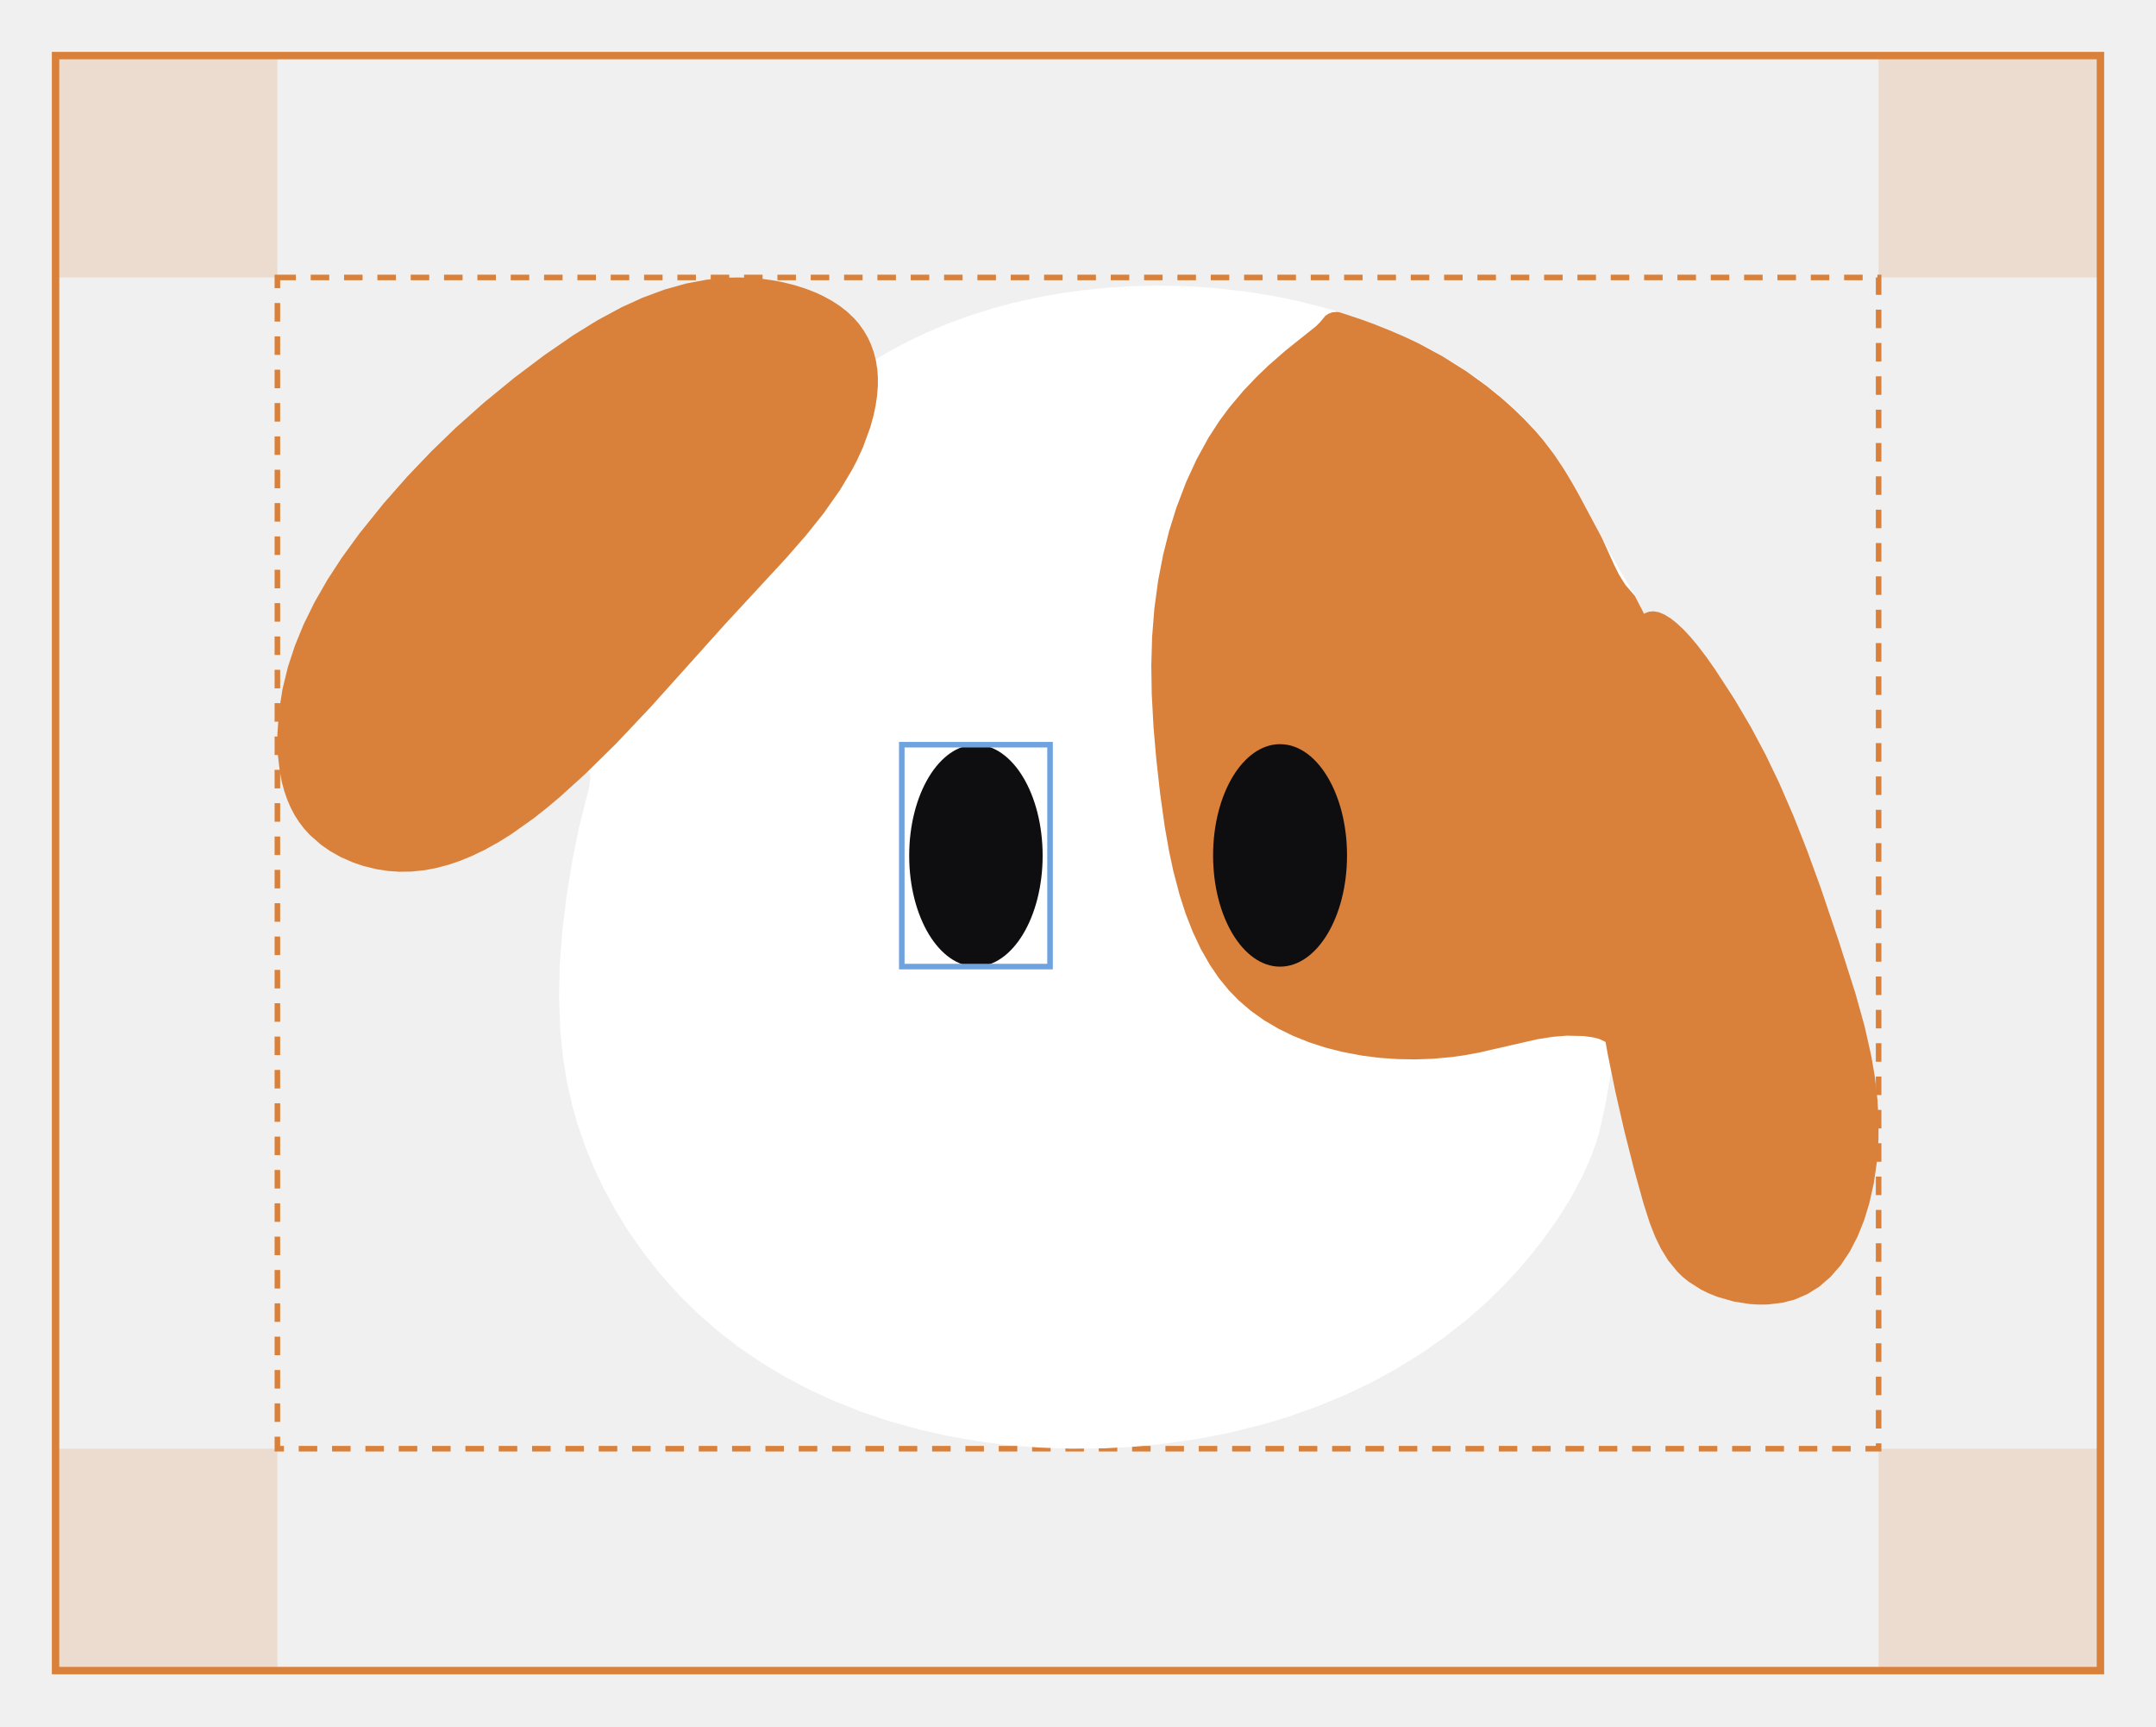
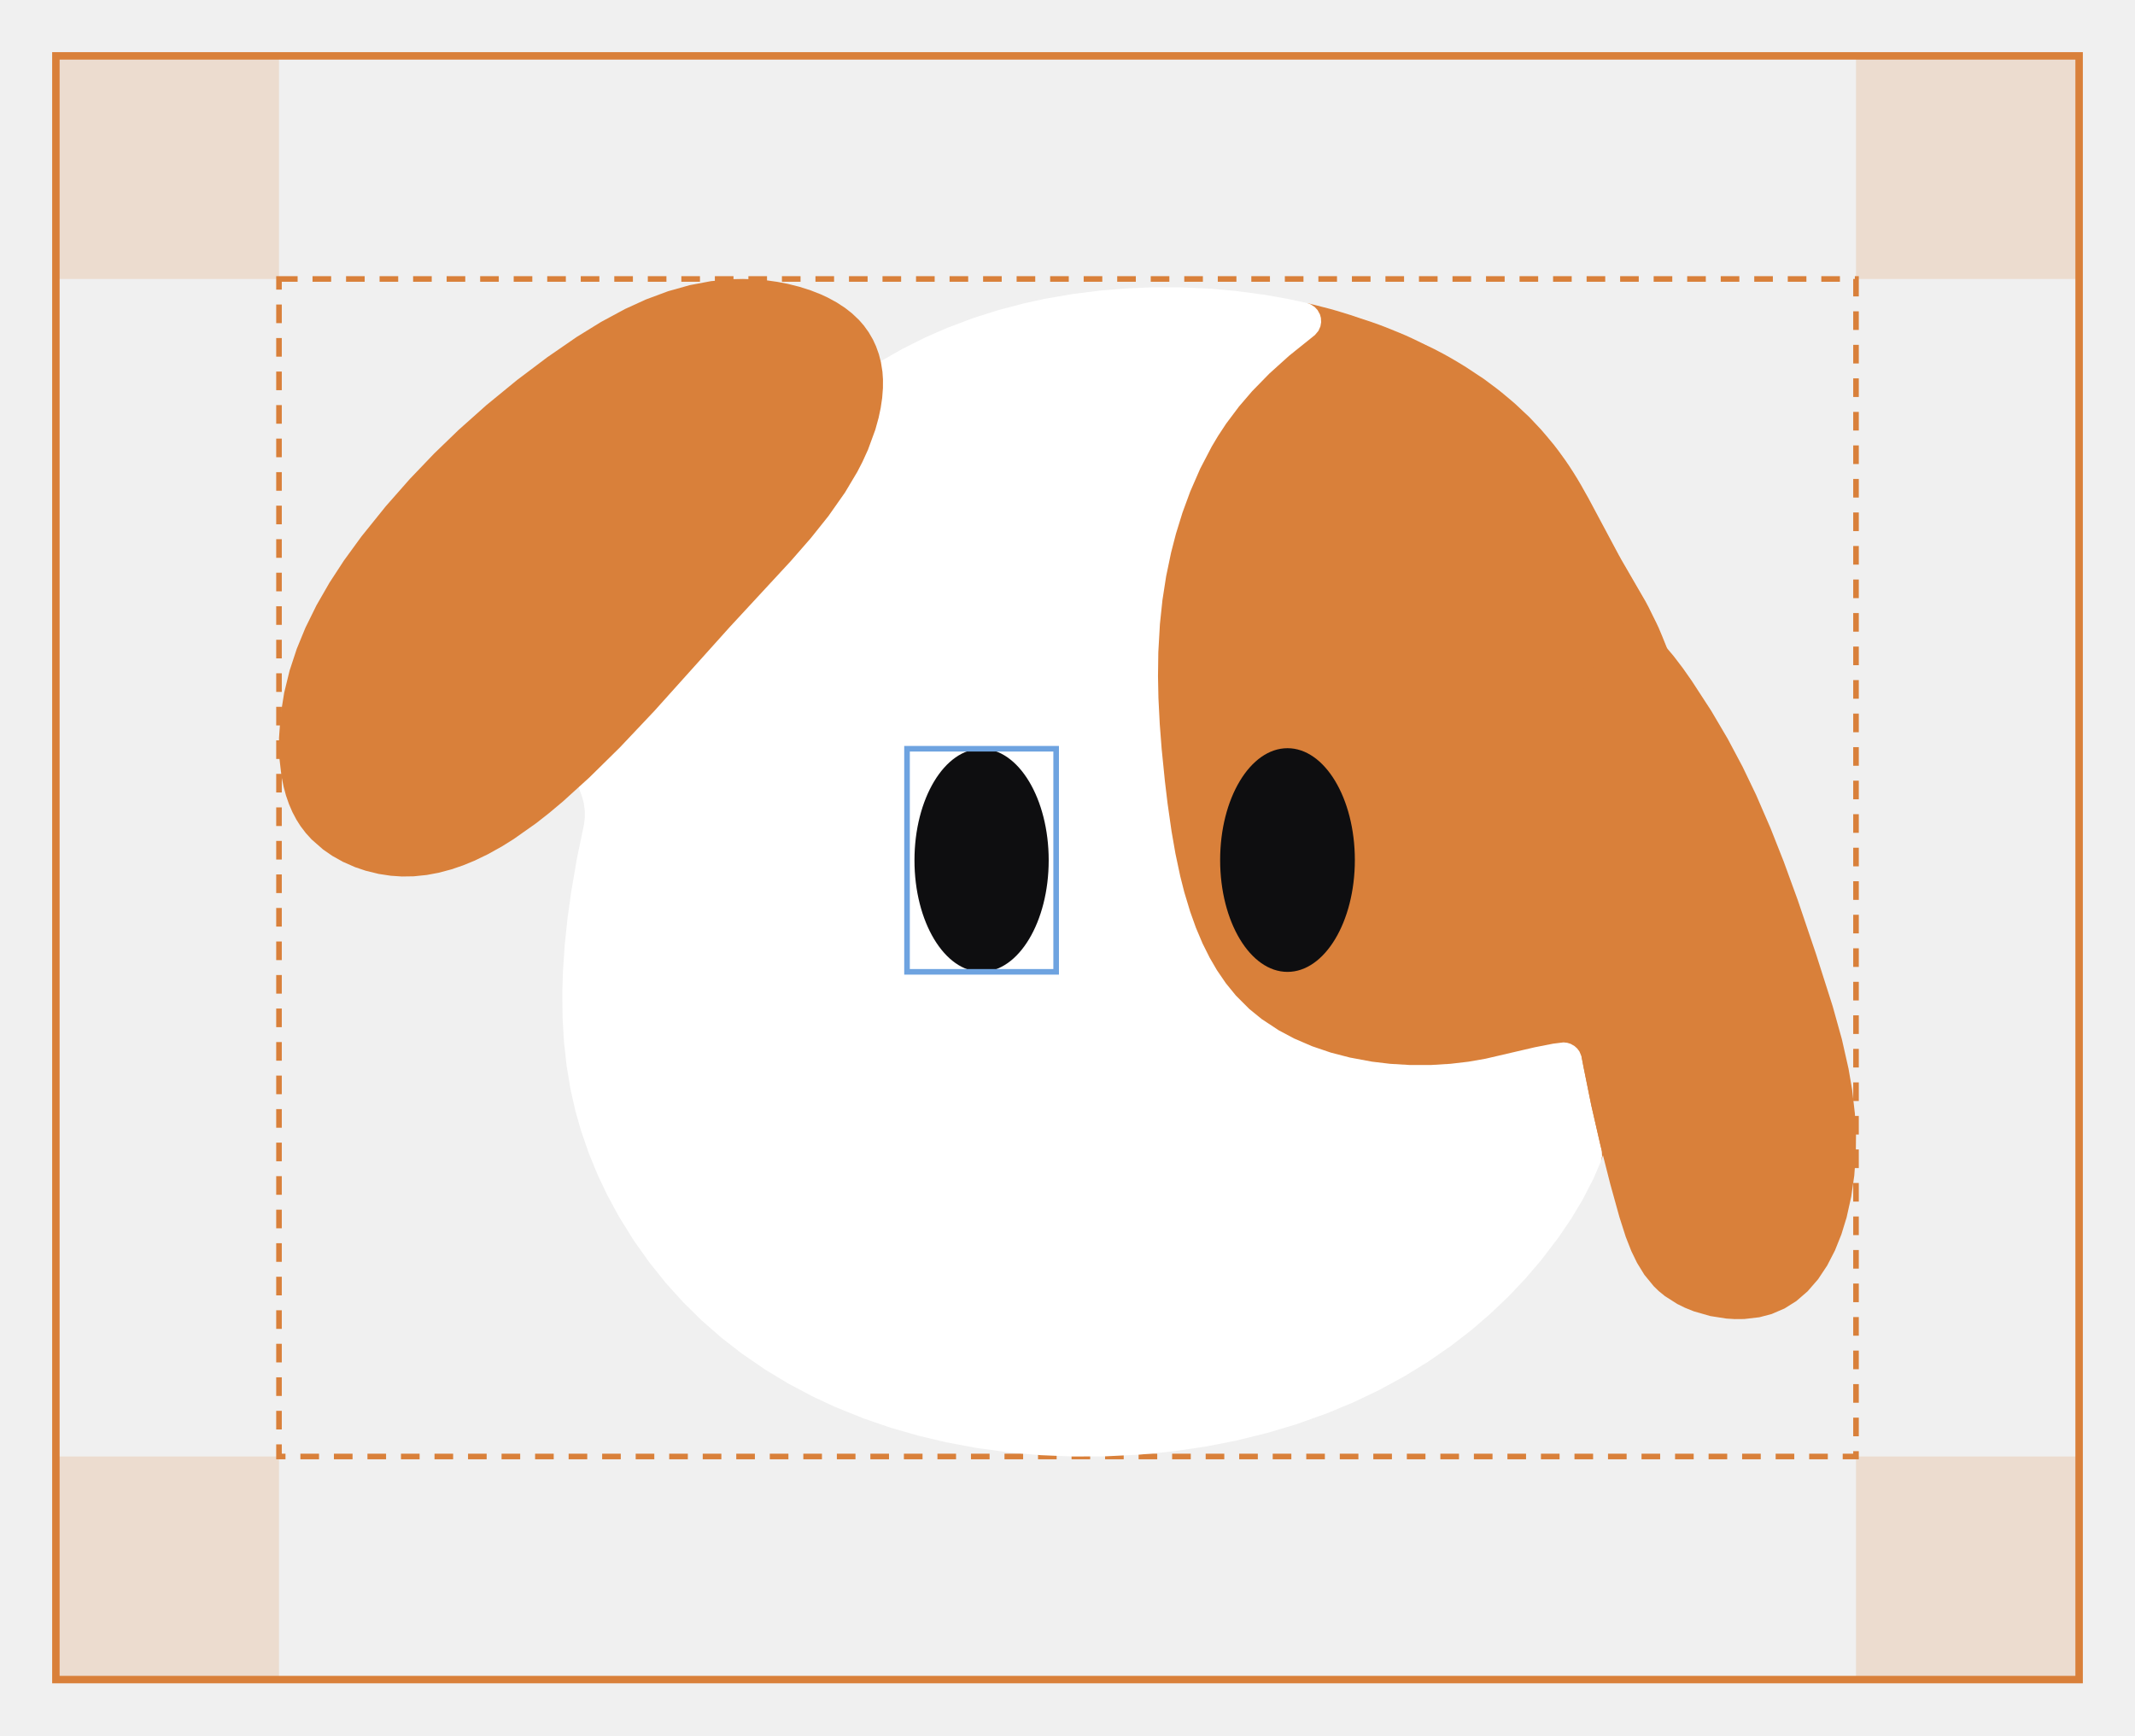
- <svg xmlns="http://www.w3.org/2000/svg" viewBox="-150.39 -138.04 1164.19 931.83">
+ <svg xmlns="http://www.w3.org/2000/svg" viewBox="-150.39 -138.04 1146.19 931.79">
  <rect x="-120.39" y="-108.04" width="119.78" height="119.78" fill="#D9803A" fill-opacity=".18" />
-   <rect x="864.02" y="-108.04" width="119.78" height="119.78" fill="#D9803A" fill-opacity=".18" />
-   <rect x="-120.39" y="644.01" width="119.78" height="119.78" fill="#D9803A" fill-opacity=".18" />
-   <rect x="864.02" y="644.01" width="119.78" height="119.78" fill="#D9803A" fill-opacity=".18" />
-   <rect x="-0.61" y="11.74" width="864.63" height="632.27" fill="none" stroke="#D9803A" stroke-width="3" stroke-dasharray="10 8" />
-   <rect x="-120.39" y="-108.04" width="1104.19" height="871.83" fill="none" stroke="#D9803A" stroke-width="4" />
+   <rect x="846.02" y="-108.04" width="119.78" height="119.78" fill="#D9803A" fill-opacity=".18" />
+   <rect x="-120.39" y="643.97" width="119.78" height="119.78" fill="#D9803A" fill-opacity=".18" />
+   <rect x="846.02" y="643.97" width="119.78" height="119.78" fill="#D9803A" fill-opacity=".18" />
+   <rect x="-0.61" y="11.74" width="846.63" height="632.23" fill="none" stroke="#D9803A" stroke-width="3" stroke-dasharray="10 8" />
+   <rect x="-120.39" y="-108.04" width="1086.19" height="871.79" fill="none" stroke="#D9803A" stroke-width="4" />
  <defs>
    <clipPath id="k">
-       <path d="M460.43 16.49L447.70 17.28L433.75 18.70L421.15 20.49L409.90 22.53L396.30 25.58L385.30 28.54L372.07 32.74L361.43 36.66L349.83 41.54L339.62 46.41L330.73 51.12L319.88 57.50L310.35 63.68L300.02 70.99L289.96 78.74L280.16 86.89L268.73 97.14L258.56 106.94L248.68 117.07L235.65 131.33L223.98 145.04L216.00 155.08L206.13 168.46L199.00 179.01L192.95 188.71L186.70 199.73L181.51 209.87L176.78 220.23L170.82 235.59L163.78 257.01L157.56 273.97L156.45 278.36L156.55 279.74L156.81 280.17L157.76 280.49L159.94 280.05L165.00 278.26L166.83 278.21L167.64 278.68L168.16 279.50L168.46 282.08L167.52 287.76L162.04 309.57L158.77 325.89L155.65 344.93L153.28 364.09L151.84 383.30L151.47 399.94L152.12 417.78L153.64 432.96L155.65 445.51L158.40 457.94L161.52 469.00L165.71 481.13L170.60 493.03L175.59 503.52L181.74 514.89L188.50 525.92L196.60 537.60L206.16 549.75L216.44 561.20L226.43 571.03L236.92 580.20L247.89 588.72L260.35 597.28L273.30 605.08L286.69 612.13L300.48 618.45L314.63 624.05L329.10 628.93L346.33 633.74L361.34 637.11L377.82 640.00L393.17 641.97L409.92 643.36L428.03 644.01L446.15 643.80L462.92 642.85L478.33 641.33L496.15 638.76L512.51 635.60L531.10 631.01L545.73 626.60L562.45 620.62L576.46 614.76L590.13 608.22L603.43 600.99L617.38 592.36L628.79 584.42L641.76 574.25L651.34 565.85L660.55 556.94L668.50 548.49L676.95 538.60L683.41 530.32L691.01 519.54L697.93 508.41L703.44 498.18L706.16 492.44L709.05 485.54L711.52 478.63L713.23 472.87L716.22 459.63L720.45 435.85L721.29 432.41L722.18 429.96L722.78 428.99L723.36 428.60L723.92 428.83L724.44 429.69L725.28 433.46L726.73 444.06L727.57 446.23L728.31 446.45L729.17 445.77L730.13 444.37L732.74 439.03L737.79 426.93L742.33 414.63L747.75 397.32L752.36 378.72L755.86 359.99L758.51 339.77L759.86 323.17L760.44 306.48L760.17 289.76L759.24 275.66L757.44 260.37L754.78 245.23L751.53 231.52L747.47 218.04L744.91 210.80L741.63 202.54L735.34 189.08L731.92 182.77L718.74 160.08L700.56 126.04L694.54 115.92L688.77 107.28L682.55 99.11L675.90 91.39L667.01 82.38L657.55 74.04L646.54 65.62L634.96 57.96L621.78 50.43L610.41 44.79L596.41 38.74L582.10 33.44L568.76 29.22L552.77 25.00L539.08 22.08L522.75 19.39L505.03 17.40L489.76 16.44L474.46 16.16Z" />
+       <path d="M160.81 265.31L159.29 270.98L158.91 274.91L158.96 277.87L159.94 283.70L162.24 290.18L163.09 293.53L163.58 297.45L163.58 300.91L163.19 304.35L159.24 323.37L156.25 340.90L154.28 355.14L152.80 369.21L151.85 383.08L151.49 394.60L151.64 408.65L152.39 421.36L153.81 434.24L155.89 446.78L158.40 457.96L161.55 469.09L165.73 481.19L170.52 492.85L175.59 503.53L181.74 514.89L189.79 527.89L198.18 539.73L207.04 550.79L216.28 561.03L226.31 570.92L236.98 580.25L247.74 588.61L260.44 597.34L272.99 604.90L285.55 611.57L298.17 617.46L313.25 623.54L327.75 628.51L342.41 632.74L357.36 636.29L373.79 639.37L391.69 641.81L408.42 643.27L425.44 643.97L442.29 643.92L461.41 642.97L478.35 641.33L496.15 638.76L512.52 635.60L529.74 631.38L545.47 626.68L562.17 620.73L576.53 614.73L589.92 608.33L603.53 600.93L616.23 593.12L628.86 584.37L639.67 575.98L649.33 567.68L659.65 557.85L668.56 548.43L676.86 538.72L686.39 526.25L693.16 516.24L699.23 506.14L705.11 494.72L709.08 485.46L712.27 476.24L715.63 463.15L717.43 458.58L719.12 455.59L721.14 452.81L723.12 450.62L727.81 446.21L730.84 442.33L733.18 438.00L737.80 426.92L743.55 411.05L748.43 394.85L752.38 378.63L756.03 358.90L758.09 343.59L759.62 326.99L760.38 310.31L760.28 292.55L759.26 275.87L757.47 260.58L754.84 245.52L751.60 231.77L748.74 221.94L744.89 210.74L740.64 200.22L736.53 191.43L732.03 182.96L718.81 160.21L700.56 126.04L695.39 117.28L690.93 110.38L684.89 102.05L677.71 93.40L670.58 85.84L662.53 78.29L654.60 71.66L646.27 65.43L635.16 58.08L626.16 52.81L615.27 47.11L603.40 41.64L591.96 37.00L579.76 32.65L565.09 28.17L552.98 25.05L540.54 22.36L527.79 20.13L512.85 18.16L498.87 16.93L483.29 16.24L468.08 16.24L454.04 16.83L439.98 17.99L425.27 19.85L410.25 22.46L398.76 24.98L385.29 28.54L371.98 32.77L358.13 37.99L346.32 43.15L333.96 49.35L323.36 55.38L312.38 62.32L300.22 70.84L288.11 80.23L275.60 90.88L263.27 102.32L248.63 117.12L235.60 131.38L222.50 146.86L212.08 160.24L202.54 173.66L194.44 186.25L187.91 197.50L181.55 209.78L176.87 220.02L172.07 232.07L163.84 256.84Z" />
    </clipPath>
  </defs>
-   <path fill="#FFFFFF" d="M460.43 16.49L447.70 17.28L433.75 18.70L421.15 20.49L409.90 22.53L396.30 25.58L385.30 28.54L372.07 32.74L361.43 36.66L349.83 41.54L339.62 46.41L330.73 51.12L319.88 57.50L310.35 63.68L300.02 70.99L289.96 78.74L280.16 86.89L268.73 97.14L258.56 106.94L248.68 117.07L235.65 131.33L223.98 145.04L216.00 155.08L206.13 168.46L199.00 179.01L192.95 188.71L186.70 199.73L181.51 209.87L176.78 220.23L170.82 235.59L163.78 257.01L157.56 273.97L156.45 278.36L156.55 279.74L156.81 280.17L157.76 280.49L159.94 280.05L165.00 278.26L166.83 278.21L167.64 278.68L168.16 279.50L168.46 282.08L167.52 287.76L162.04 309.57L158.77 325.89L155.65 344.93L153.28 364.09L151.84 383.30L151.47 399.94L152.12 417.78L153.64 432.96L155.65 445.51L158.40 457.94L161.52 469.00L165.71 481.13L170.60 493.03L175.59 503.52L181.74 514.89L188.50 525.92L196.60 537.60L206.16 549.75L216.44 561.20L226.43 571.03L236.92 580.20L247.89 588.72L260.35 597.28L273.30 605.08L286.69 612.13L300.48 618.45L314.63 624.05L329.10 628.93L346.33 633.74L361.34 637.11L377.82 640.00L393.17 641.97L409.92 643.36L428.03 644.01L446.15 643.80L462.92 642.85L478.33 641.33L496.15 638.76L512.51 635.60L531.10 631.01L545.73 626.60L562.45 620.62L576.46 614.76L590.13 608.22L603.43 600.99L617.38 592.36L628.79 584.42L641.76 574.25L651.34 565.85L660.55 556.94L668.50 548.49L676.95 538.60L683.41 530.32L691.01 519.54L697.93 508.41L703.44 498.18L706.16 492.44L709.05 485.54L711.52 478.63L713.23 472.87L716.22 459.63L720.45 435.85L721.29 432.41L722.18 429.96L722.78 428.99L723.36 428.60L723.92 428.83L724.44 429.69L725.28 433.46L726.73 444.06L727.57 446.23L728.31 446.45L729.17 445.77L730.13 444.37L732.74 439.03L737.79 426.93L742.33 414.63L747.75 397.32L752.36 378.72L755.86 359.99L758.51 339.77L759.86 323.17L760.44 306.48L760.17 289.76L759.24 275.66L757.44 260.37L754.78 245.23L751.53 231.52L747.47 218.04L744.91 210.80L741.63 202.54L735.34 189.08L731.92 182.77L718.74 160.08L700.56 126.04L694.54 115.92L688.77 107.28L682.55 99.11L675.90 91.39L667.01 82.38L657.55 74.04L646.54 65.62L634.96 57.96L621.78 50.43L610.41 44.79L596.41 38.74L582.10 33.44L568.76 29.22L552.77 25.00L539.08 22.08L522.75 19.39L505.03 17.40L489.76 16.44L474.46 16.16Z" />
-   <path fill="#D9803A" clip-path="url(#k)" d="M471.29 221.12L471.52 236.61L472.51 254.81L474.00 271.94L476.09 290.63L478.56 308.27L480.93 321.71L483.21 332.31L486.60 345.17L489.81 355.11L493.60 364.85L497.98 374.17L502.84 382.71L507.78 389.95L513.16 396.54L518.45 401.98L525.03 407.63L532.12 412.68L539.84 417.23L547.88 421.16L556.35 424.56L565.31 427.47L574.32 429.77L584.96 431.79L594.46 433.00L604.05 433.68L613.66 433.85L623.23 433.52L633.66 432.57L640.64 431.58L648.12 430.20L679.82 422.95L688.39 421.62L695.70 421.04L704.66 421.25L709.51 421.89L712.94 422.73L716.55 424.37L719.24 426.69L720.95 427.80L723.58 428.83L726.57 430.51L728.46 431.05L730.86 431.14L733.19 430.59L735.30 429.44L737.03 427.78L738.17 425.92L739.18 423.34L744.39 408.47L748.40 394.97L751.23 383.76L753.87 371.33L756.26 357.44L757.79 346.17L759.12 333.43L759.86 323.18L760.38 310.41L760.38 296.17L759.91 284.61L758.88 271.88L757.44 260.35L755.58 249.25L753.42 239.06L750.57 228.04L746.74 215.89L742.67 205.05L738.07 194.59L732.41 183.68L727.26 177.67L723.87 172.28L721.05 166.58L714.78 152.71L704.47 133.13L697.33 120.47L693.17 113.78L688.76 107.26L683.38 100.13L678.90 94.88L673.00 88.61L667.02 82.77L660.41 76.87L652.47 70.42L641.56 62.51L628.67 54.39L615.13 47.06L603.65 41.75L588.18 35.59L573.25 30.59L571.48 30.33L569.02 30.57L566.93 31.35L565.25 32.48L562.37 35.94L560.19 38.09L543.72 51.25L534.68 59.15L528.03 65.52L520.84 73.10L513.40 81.96L507.94 89.33L502.07 98.42L495.70 110.02L490.06 122.28L484.83 136.03L480.90 148.64L477.69 161.38L474.98 175.37L472.93 190.57L471.73 205.77Z" />
-   <path fill="#D9803A" d="M740.06 192.17L737.75 193.03L735.24 194.77L732.88 197.20L730.36 200.61L727.74 205.05L724.79 210.99L719.48 223.74L714.85 237.48L712.70 245.09L710.50 254.22L707.75 269.08L705.91 284.43L704.92 299.93L704.66 315.08L705.08 332.00L706.11 348.45L708.03 368.19L710.40 386.76L713.71 408.37L717.70 430.76L721.90 451.40L726.73 472.55L732.12 493.79L737.02 511.46L740.41 522.06L743.42 529.73L746.49 536.04L750.40 542.40L755.44 548.56L758.12 551.16L761.49 553.90L768.05 558.07L772.12 560.08L776.91 562.01L785.82 564.57L794.39 565.91L798.96 566.20L804.02 566.16L812.15 565.21L818.72 563.48L825.67 560.49L831.98 556.52L838.01 551.31L843.66 544.80L848.55 537.44L852.72 529.34L856.19 520.67L858.99 511.55L861.46 500.44L863.09 489.14L863.92 477.87L864.02 467.33L863.42 455.85L861.93 442.93L860.01 431.77L856.45 416.00L851.52 398.29L842.58 370.26L832.71 341.13L825.19 320.49L818.16 302.69L810.39 284.76L803.17 269.72L795.12 254.58L786.27 239.56L775.78 223.43L771.09 216.75L766.18 210.30L762.16 205.53L758.39 201.52L754.93 198.31L751.84 195.87L748.40 193.74L745.40 192.49L742.50 191.96Z" />
+   <path fill="#FFFFFF" d="M160.81 265.31L159.29 270.98L158.91 274.91L158.96 277.87L159.94 283.70L162.24 290.18L163.09 293.53L163.58 297.45L163.58 300.91L163.19 304.35L159.24 323.37L156.25 340.90L154.28 355.14L152.80 369.21L151.85 383.08L151.49 394.60L151.64 408.65L152.39 421.36L153.81 434.24L155.89 446.78L158.40 457.96L161.55 469.09L165.73 481.19L170.52 492.85L175.59 503.53L181.74 514.89L189.79 527.89L198.18 539.73L207.04 550.79L216.28 561.03L226.31 570.92L236.98 580.25L247.74 588.61L260.44 597.34L272.99 604.90L285.55 611.57L298.17 617.46L313.25 623.54L327.75 628.51L342.41 632.74L357.36 636.29L373.79 639.37L391.69 641.81L408.42 643.27L425.44 643.97L442.29 643.92L461.41 642.97L478.35 641.33L496.15 638.76L512.52 635.60L529.74 631.38L545.47 626.68L562.17 620.73L576.53 614.73L589.92 608.33L603.53 600.93L616.23 593.12L628.86 584.37L639.67 575.98L649.33 567.68L659.65 557.85L668.56 548.43L676.86 538.72L686.39 526.25L693.16 516.24L699.23 506.14L705.11 494.72L709.08 485.46L712.27 476.24L715.63 463.15L717.43 458.58L719.12 455.59L721.14 452.81L723.12 450.62L727.81 446.21L730.84 442.33L733.18 438.00L737.80 426.92L743.55 411.05L748.43 394.85L752.38 378.63L756.03 358.90L758.09 343.59L759.62 326.99L760.38 310.31L760.28 292.55L759.26 275.87L757.47 260.58L754.84 245.52L751.60 231.77L748.74 221.94L744.89 210.74L740.64 200.22L736.53 191.43L732.03 182.96L718.81 160.21L700.56 126.04L695.39 117.28L690.93 110.38L684.89 102.05L677.71 93.40L670.58 85.84L662.53 78.29L654.60 71.66L646.27 65.43L635.16 58.08L626.16 52.81L615.27 47.11L603.40 41.64L591.96 37.00L579.76 32.65L565.09 28.17L552.98 25.05L540.54 22.36L527.79 20.13L512.85 18.16L498.87 16.93L483.29 16.24L468.08 16.24L454.04 16.83L439.98 17.99L425.27 19.85L410.25 22.46L398.76 24.98L385.29 28.54L371.98 32.77L358.13 37.99L346.32 43.15L333.96 49.35L323.36 55.38L312.38 62.32L300.22 70.84L288.11 80.23L275.60 90.88L263.27 102.32L248.63 117.12L235.60 131.38L222.50 146.86L212.08 160.24L202.54 173.66L194.44 186.25L187.91 197.50L181.55 209.78L176.87 220.02L172.07 232.07L163.84 256.84Z" />
+   <path fill="#D9803A" clip-path="url(#k)" d="M471.29 225.05L471.52 236.71L472.23 250.71L473.26 264.11L475.00 281.41L476.43 293.36L478.54 308.15L480.65 320.26L483.23 332.41L485.42 341.03L488.58 351.49L491.66 360.10L495.20 368.48L499.05 376.19L502.94 382.88L507.78 389.95L513.11 396.49L520.26 403.65L526.94 409.09L536.17 415.18L544.33 419.52L554.00 423.69L564.09 427.12L574.31 429.77L586.19 431.98L595.92 433.14L606.58 433.78L617.86 433.77L628.29 433.13L637.95 432.00L647.09 430.41L673.53 424.26L683.42 422.32L689.00 421.63L690.97 421.84L692.86 422.43L694.87 423.58L696.34 424.90L697.52 426.49L698.56 428.91L703.89 455.36L709.53 479.82L709.70 482.83L709.09 485.43L712.27 476.24L715.63 463.15L717.65 458.14L719.39 455.18L721.46 452.43L727.14 446.93L729.71 443.94L732.33 439.78L734.75 434.39L739.14 423.44L743.55 411.05L747.40 398.56L750.35 387.42L753.14 374.99L755.63 361.40L757.61 347.63L759.21 332.36L760.12 318.26L760.45 305.42L760.28 292.55L759.48 278.43L758.44 267.91L756.86 256.55L754.84 245.52L752.80 236.48L750.15 226.59L747.13 217.03L743.62 207.44L739.72 198.15L733.80 186.17L719.88 162.14L705.06 134.22L697.44 120.66L693.13 113.70L688.16 106.42L682.66 99.24L676.06 91.57L670.58 85.84L664.21 79.79L657.83 74.27L651.61 69.35L646.27 65.43L638.16 59.97L629.46 54.68L621.50 50.28L605.73 42.66L596.41 38.74L588.22 35.61L571.17 29.93L561.61 27.22L551.10 24.61L553.26 25.37L555.43 26.80L556.98 28.48L558.23 30.77L558.75 32.66L558.88 34.94L558.49 37.19L557.43 39.58L555.55 41.83L541.73 52.93L531.09 62.52L521.83 72.00L514.80 80.19L507.89 89.40L503.55 96.00L500.15 101.70L493.93 113.63L488.58 125.90L484.43 137.20L480.92 148.56L478.31 158.66L475.65 171.43L473.68 184.12L472.32 197.01L471.46 212.11Z" />
+   <path fill="#D9803A" d="M722.06 196.17L719.75 197.03L717.24 198.77L714.88 201.20L712.36 204.61L709.74 209.05L706.79 214.99L701.48 227.74L696.85 241.48L694.70 249.09L692.50 258.22L689.75 273.08L687.91 288.43L686.92 303.93L686.66 319.08L687.08 336.00L688.11 352.45L690.03 372.19L692.40 390.76L695.71 412.37L699.70 434.76L703.90 455.40L708.73 476.55L714.12 497.79L719.02 515.46L722.41 526.06L725.42 533.73L728.49 540.04L732.40 546.40L737.44 552.56L740.12 555.16L743.49 557.90L750.05 562.07L754.12 564.08L758.91 566.01L767.82 568.57L776.39 569.91L780.96 570.20L786.02 570.16L794.15 569.21L800.72 567.48L807.67 564.49L813.98 560.52L820.01 555.31L825.66 548.80L830.55 541.44L834.72 533.34L838.19 524.67L840.99 515.55L843.46 504.44L845.09 493.14L845.92 481.87L846.02 471.33L845.42 459.85L843.93 446.93L842.01 435.77L838.45 420.00L833.52 402.29L824.58 374.26L814.71 345.13L807.19 324.49L800.16 306.69L792.39 288.76L785.17 273.72L777.12 258.58L768.27 243.56L757.78 227.43L753.09 220.75L748.18 214.30L744.16 209.53L740.39 205.52L736.93 202.31L733.84 199.87L730.40 197.74L727.40 196.49L724.50 195.96Z" />
  <path fill="#D9803A" d="M254.75 11.94L248.47 11.74L242.87 11.85L231.27 12.92L219.94 15.05L208.29 18.32L196.36 22.76L185.27 27.82L172.31 34.80L159.19 42.90L143.43 53.77L127.25 65.96L110.73 79.49L95.77 92.83L82.68 105.48L69.66 119.09L56.76 133.73L43.67 149.98L34.26 162.91L26.54 174.74L19.51 186.96L13.57 199.02L8.93 210.32L5.10 221.95L2.17 233.91L0.30 245.61L-0.61 258.24L-0.40 269.01L0.76 278.95L1.87 284.38L3.14 289.07L4.71 293.60L6.58 297.96L8.78 302.11L10.97 305.55L13.79 309.25L16.93 312.70L23.10 318.10L27.97 321.46L33.67 324.66L40.25 327.55L45.93 329.47L52.92 331.18L59.41 332.16L65.31 332.56L71.76 332.46L78.74 331.74L85.08 330.56L91.93 328.74L98.14 326.62L104.28 324.10L111.44 320.66L119.03 316.44L125.42 312.45L137.39 304.00L144.46 298.45L151.86 292.24L166.03 279.38L182.34 263.32L200.87 243.72L241.41 198.59L274.07 163.29L284.90 150.88L294.33 139.08L303.26 126.38L309.84 115.34L312.62 109.95L315.62 103.36L319.54 92.64L321.30 86.26L322.42 80.96L323.21 75.63L323.62 70.32L323.64 65.64L323.36 61.60L322.56 56.51L321.43 52.12L319.91 47.87L318.26 44.30L316.01 40.42L313.38 36.75L310.77 33.76L307.01 30.20L303.33 27.31L298.84 24.37L294.03 21.75L290.10 19.93L284.84 17.87L278.77 15.93L272.54 14.37L266.84 13.28L261.75 12.56Z" />
  <path fill="#0E0E10" d="M412.61 323.86A36.03 59.89 0.00 1 1 340.55 323.86A36.03 59.89 0.00 1 1 412.61 323.86Z" />
  <path fill="#0E0E10" d="M576.97 323.73A36.16 60.05 0.00 1 1 504.65 323.73A36.16 60.05 0.00 1 1 576.97 323.73Z" />
  <rect x="336.55" y="263.97" width="80.06" height="119.78" fill="none" stroke="#6EA3E0" stroke-width="3" />
</svg>
